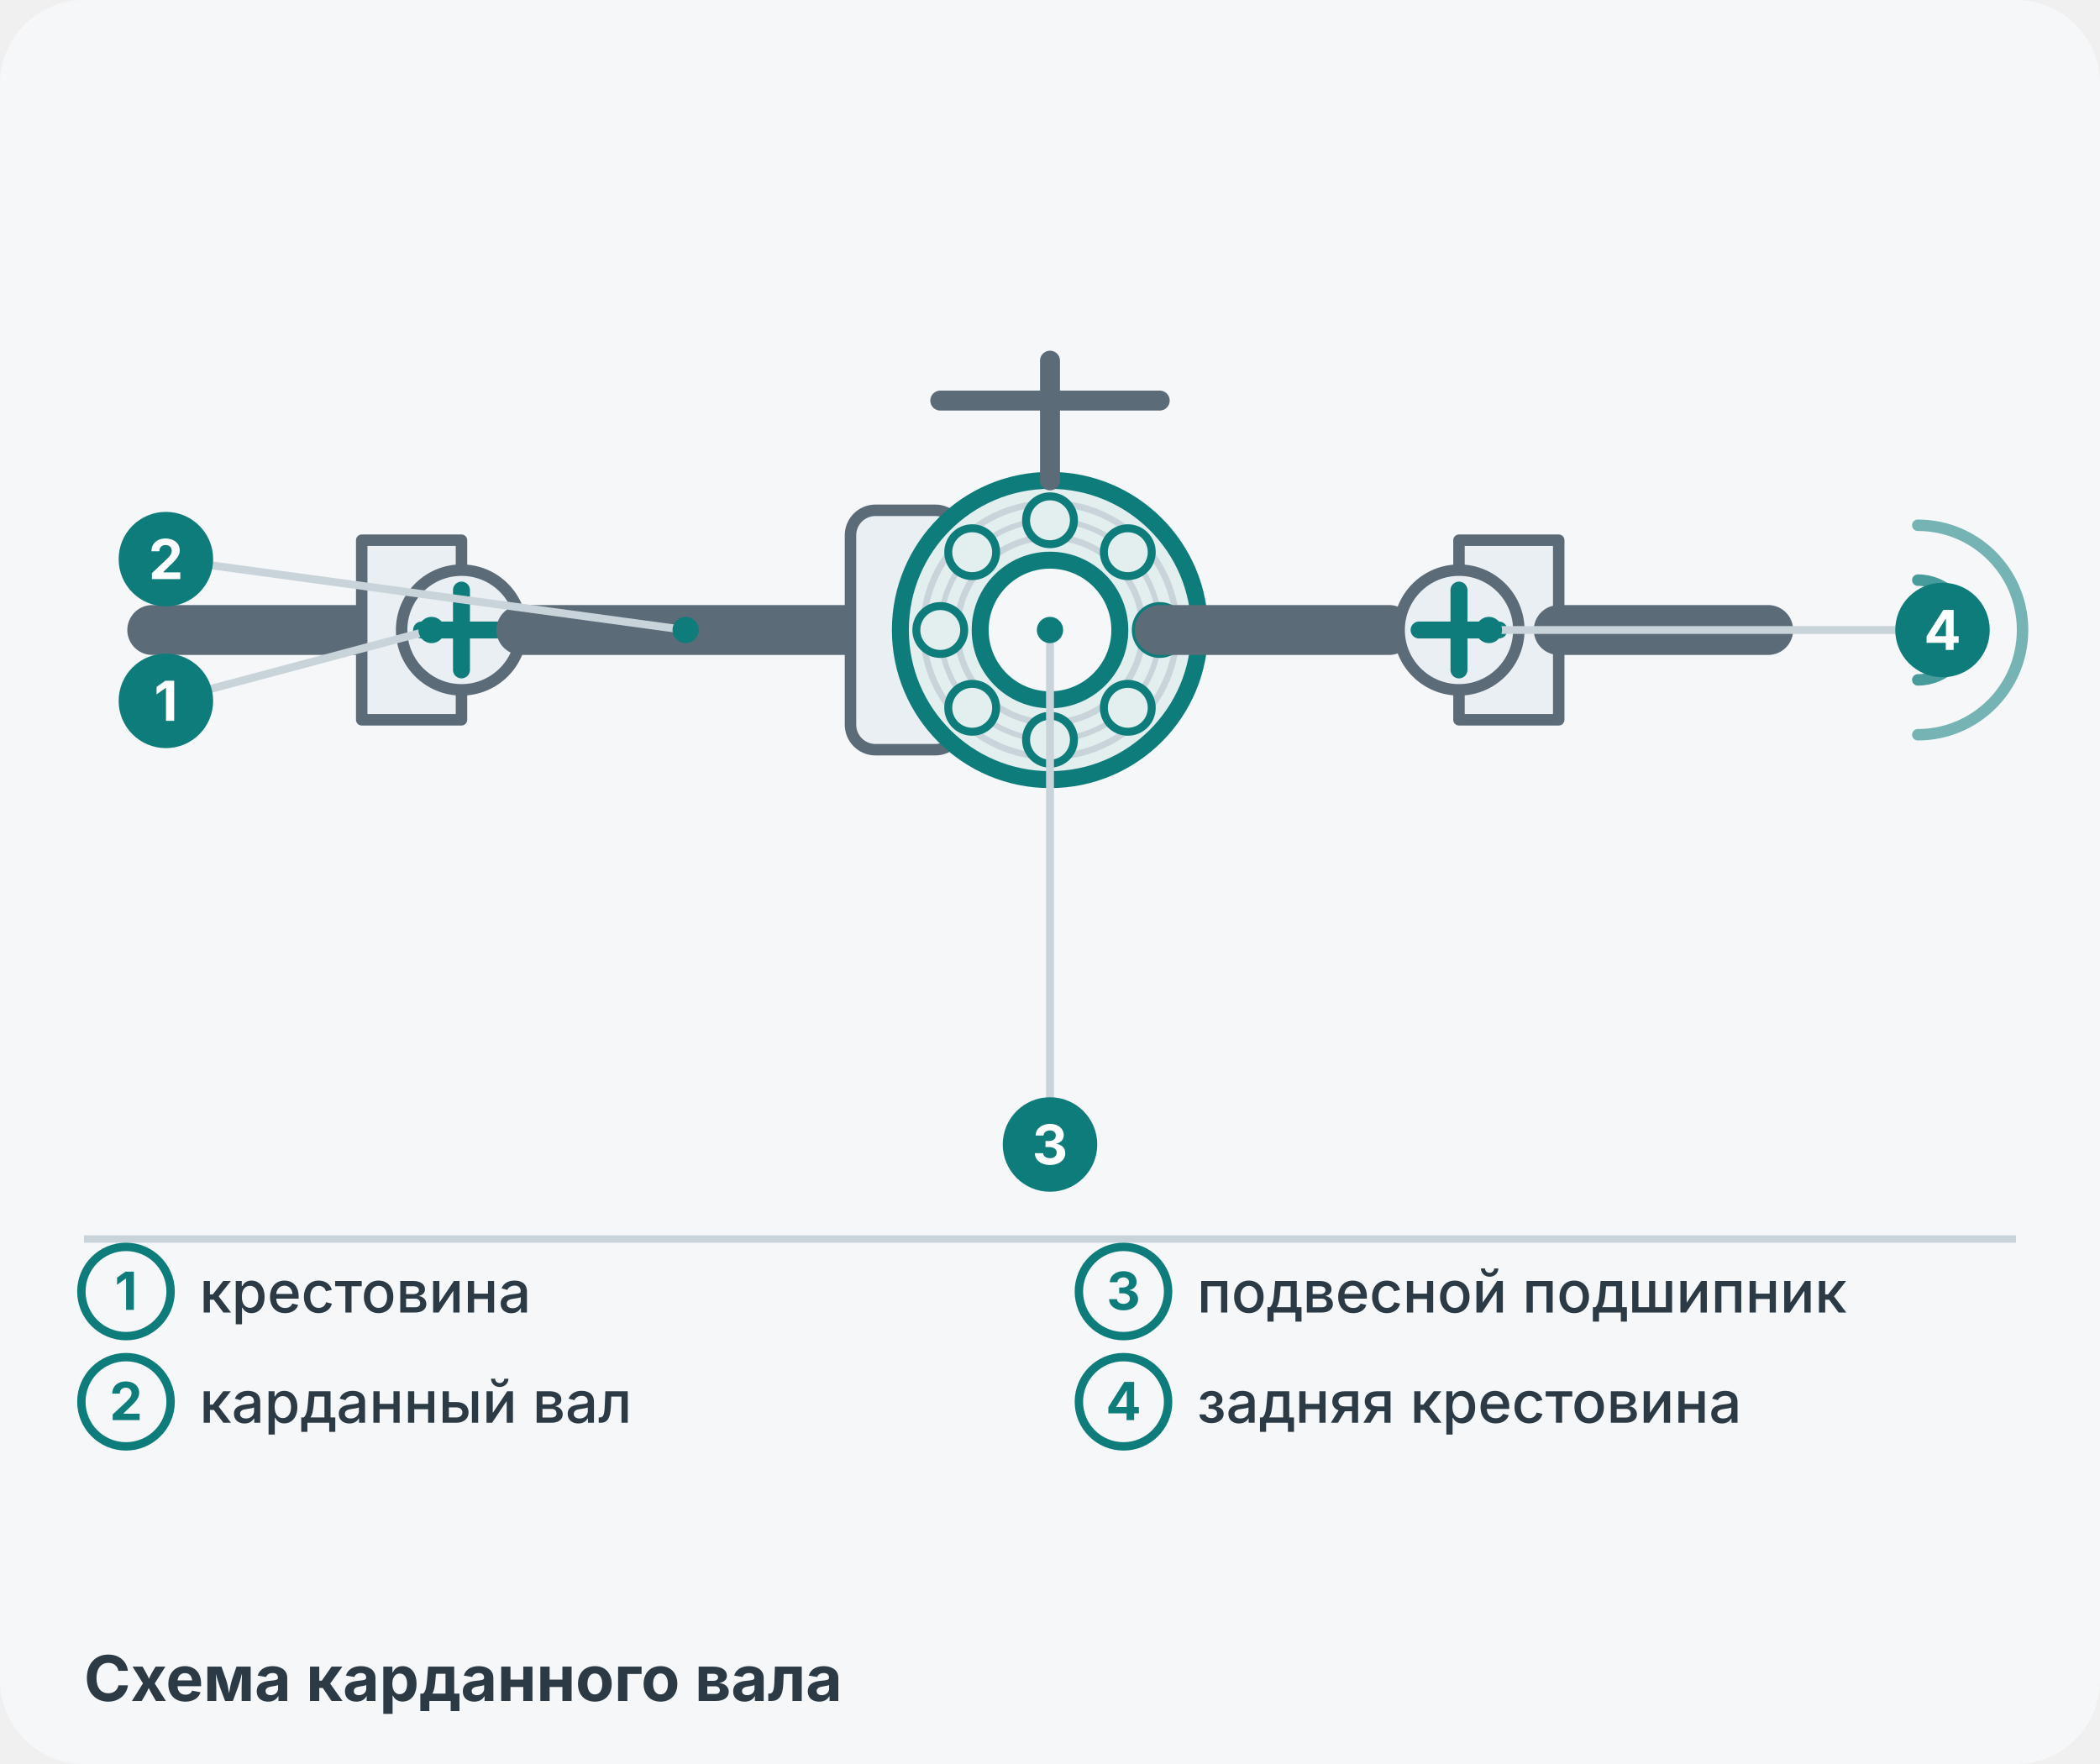
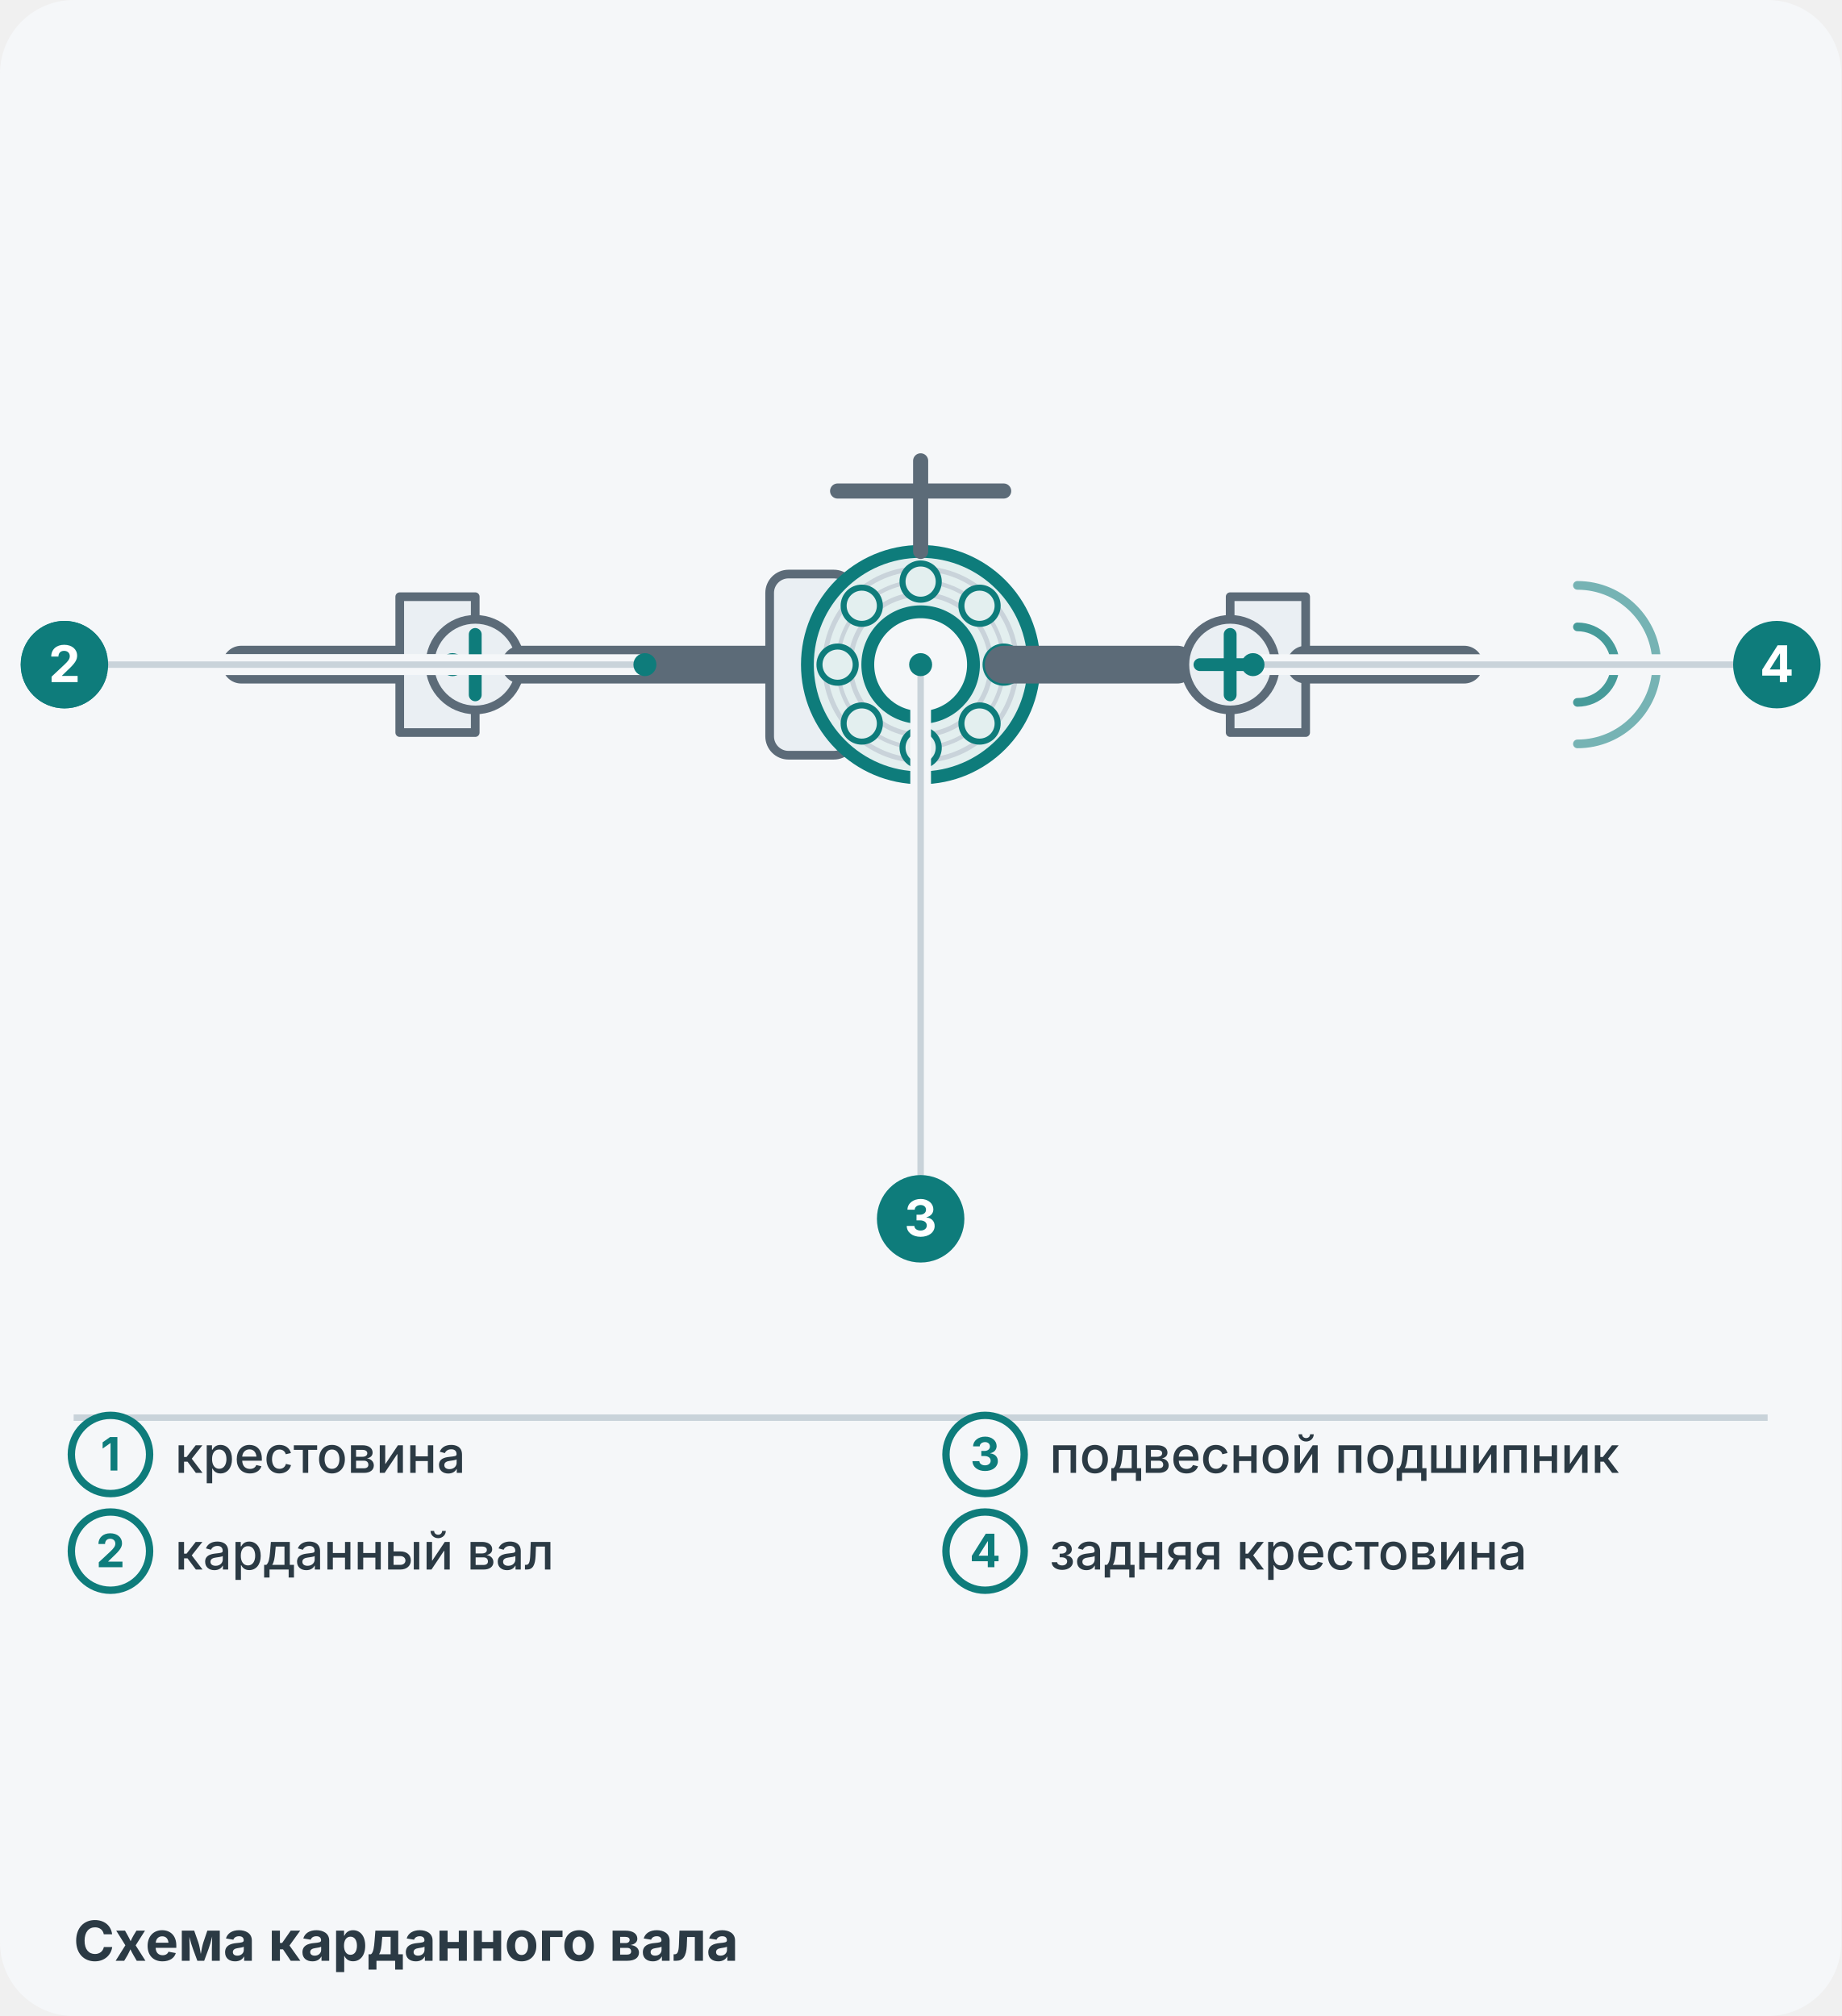
- <svg xmlns="http://www.w3.org/2000/svg" viewBox="0 0 400 336" role="img" aria-label="Схема карданного вала">
-   <rect width="400" height="336" rx="16" fill="#F5F7F9" />
-   <g transform="translate(10,6) scale(0.95)">
+ <svg xmlns="http://www.w3.org/2000/svg" viewBox="0 0 400 438" role="img" aria-label="Схема карданного вала">
+   <rect width="400" height="438" rx="16" fill="#F5F7F9" />
+   <g id="hl" />
+   <g transform="translate(36,46) scale(0.82)">
    <g fill="none" stroke-linecap="round" stroke-linejoin="round">
      <path d="M 20.0 120.0 L 62.0 120.0" stroke="#5C6B78" stroke-width="10.0" />
      <path d="M 62.0 102.0 L 82.0 102.0 L 82.0 138.0 L 62.0 138.0 Z" stroke="#5C6B78" stroke-width="2.3" fill="#EAEFF3" />
      <circle cx="82.0" cy="120.0" r="12.0" stroke="#5C6B78" stroke-width="2.3" fill="#EAEFF3" />
      <path d="M 74.0 120.0 L 90.0 120.0" stroke="#0E7C7B" stroke-width="3.4" />
      <path d="M 82.0 112.0 L 82.0 128.0" stroke="#0E7C7B" stroke-width="3.4" />
      <path d="M 94.0 120.0 L 160.0 120.0" stroke="#5C6B78" stroke-width="10.0" />
      <rect x="160.0" y="96.0" width="22.0" height="48.0" rx="5" stroke="#5C6B78" stroke-width="2.3" fill="#EAEFF3" />
      <path d="M 170.0 120.0 A 30.0 30.0 0 1 0 230.0 120.0 A 30.0 30.0 0 1 0 170.0 120.0 Z M 186.0 120.0 A 14.0 14.0 0 1 0 214.0 120.0 A 14.0 14.0 0 1 0 186.0 120.0 Z" fill="#E3EFEF" fill-rule="evenodd" stroke="none" />
      <circle cx="200.0" cy="120.0" r="30.0" stroke="#0E7C7B" stroke-width="3.4" fill="none" />
      <circle cx="200.0" cy="120.0" r="25.4" stroke="#C9D3DA" stroke-width="1.3" fill="none" />
      <circle cx="200.0" cy="120.0" r="14.0" stroke="#0E7C7B" stroke-width="3.4" fill="none" />
      <circle cx="200.0" cy="120.0" r="18.6" stroke="#C9D3DA" stroke-width="1.3" fill="none" />
      <circle cx="200.0" cy="120.0" r="22.0" stroke="#C9D3DA" stroke-width="1.1" fill="none" />
      <circle cx="222.0" cy="120.0" r="4.8" stroke="#0E7C7B" stroke-width="1.6" fill="#E3EFEF" />
      <circle cx="215.6" cy="135.6" r="4.8" stroke="#0E7C7B" stroke-width="1.6" fill="#E3EFEF" />
      <circle cx="200.0" cy="142.0" r="4.8" stroke="#0E7C7B" stroke-width="1.6" fill="#E3EFEF" />
      <circle cx="184.4" cy="135.6" r="4.8" stroke="#0E7C7B" stroke-width="1.6" fill="#E3EFEF" />
      <circle cx="178.0" cy="120.0" r="4.8" stroke="#0E7C7B" stroke-width="1.6" fill="#E3EFEF" />
      <circle cx="184.4" cy="104.4" r="4.8" stroke="#0E7C7B" stroke-width="1.6" fill="#E3EFEF" />
      <circle cx="200.0" cy="98.0" r="4.8" stroke="#0E7C7B" stroke-width="1.6" fill="#E3EFEF" />
      <circle cx="215.6" cy="104.4" r="4.8" stroke="#0E7C7B" stroke-width="1.6" fill="#E3EFEF" />
      <path d="M 200.0 90.0 L 200.0 66.0" stroke="#5C6B78" stroke-width="4.0" />
      <path d="M 178.0 74.0 L 222.0 74.0" stroke="#5C6B78" stroke-width="4.0" />
      <path d="M 222.0 120.0 L 268.0 120.0" stroke="#5C6B78" stroke-width="10.0" />
      <path d="M 302.0 102.0 L 282.0 102.0 L 282.0 138.0 L 302.0 138.0 Z" stroke="#5C6B78" stroke-width="2.3" fill="#EAEFF3" />
      <circle cx="282.0" cy="120.0" r="12.0" stroke="#5C6B78" stroke-width="2.3" fill="#EAEFF3" />
      <path d="M 274.0 120.0 L 290.0 120.0" stroke="#0E7C7B" stroke-width="3.4" />
      <path d="M 282.0 112.0 L 282.0 128.0" stroke="#0E7C7B" stroke-width="3.4" />
      <path d="M 302.0 120.0 L 344.0 120.0" stroke="#5C6B78" stroke-width="10.0" />
      <path d="M 374 110 A 10 10 0 0 1 374 130" stroke="#0E7C7B" stroke-width="2.3" opacity="0.75" />
      <path d="M 374 99 A 21 21 0 0 1 374 141" stroke="#0E7C7B" stroke-width="2.3" opacity="0.55" />
    </g>
  </g>
-   <path d="M 16 236 L 384 236" stroke="#C9D3DA" stroke-width="1.4" fill="none" />
  <g fill="none" stroke-linecap="round" stroke-linejoin="round">
-     <path d="M 82.2 120.0 L 31.6 133.5" stroke="#C9D3DA" stroke-width="1.5" fill="none" />
-     <circle cx="82.2" cy="120.0" r="2.5" fill="#0E7C7B" />
-     <circle cx="31.6" cy="133.5" r="9" fill="#0E7C7B" />
-     <text x="31.6" y="137.3" font-family="Manrope, Inter, system-ui, -apple-system, Segoe UI, sans-serif" font-size="10.5" font-weight="700" fill="#FFFFFF" text-anchor="middle">1</text>
-     <path d="M 130.6 120.0 L 31.6 106.5" stroke="#C9D3DA" stroke-width="1.5" fill="none" />
-     <circle cx="130.6" cy="120.0" r="2.5" fill="#0E7C7B" />
-     <circle cx="31.6" cy="106.5" r="9" fill="#0E7C7B" />
-     <text x="31.6" y="110.3" font-family="Manrope, Inter, system-ui, -apple-system, Segoe UI, sans-serif" font-size="10.5" font-weight="700" fill="#FFFFFF" text-anchor="middle">2</text>
-     <path d="M 200.0 120.0 L 200.0 218.0" stroke="#C9D3DA" stroke-width="1.5" fill="none" />
-     <circle cx="200.0" cy="120.0" r="2.5" fill="#0E7C7B" />
-     <circle cx="200.0" cy="218.0" r="9" fill="#0E7C7B" />
-     <text x="200.0" y="221.8" font-family="Manrope, Inter, system-ui, -apple-system, Segoe UI, sans-serif" font-size="10.5" font-weight="700" fill="#FFFFFF" text-anchor="middle">3</text>
-     <path d="M 283.6 120.0 L 370.0 120.0" stroke="#C9D3DA" stroke-width="1.5" fill="none" />
-     <circle cx="283.6" cy="120.0" r="2.5" fill="#0E7C7B" />
-     <circle cx="370.0" cy="120.0" r="9" fill="#0E7C7B" />
-     <text x="370.0" y="123.8" font-family="Manrope, Inter, system-ui, -apple-system, Segoe UI, sans-serif" font-size="10.5" font-weight="700" fill="#FFFFFF" text-anchor="middle">4</text>
-     <circle cx="24.0" cy="246.0" r="8.5" fill="#F5F7F9" stroke="#0E7C7B" stroke-width="1.6" />
-     <text x="24.0" y="249.5" font-family="Manrope, Inter, system-ui, -apple-system, Segoe UI, sans-serif" font-size="10" font-weight="700" fill="#0E7C7B" text-anchor="middle">1</text>
-     <text x="38.0" y="250.0" font-family="Manrope, Inter, system-ui, -apple-system, Segoe UI, sans-serif" font-size="11" font-weight="500" fill="#2B3A44" text-anchor="start">крестовина</text>
-     <circle cx="24.0" cy="267.0" r="8.5" fill="#F5F7F9" stroke="#0E7C7B" stroke-width="1.6" />
-     <text x="24.0" y="270.5" font-family="Manrope, Inter, system-ui, -apple-system, Segoe UI, sans-serif" font-size="10" font-weight="700" fill="#0E7C7B" text-anchor="middle">2</text>
-     <text x="38.0" y="271.0" font-family="Manrope, Inter, system-ui, -apple-system, Segoe UI, sans-serif" font-size="11" font-weight="500" fill="#2B3A44" text-anchor="start">карданный вал</text>
-     <circle cx="214.0" cy="246.0" r="8.5" fill="#F5F7F9" stroke="#0E7C7B" stroke-width="1.6" />
-     <text x="214.0" y="249.5" font-family="Manrope, Inter, system-ui, -apple-system, Segoe UI, sans-serif" font-size="10" font-weight="700" fill="#0E7C7B" text-anchor="middle">3</text>
-     <text x="228.0" y="250.0" font-family="Manrope, Inter, system-ui, -apple-system, Segoe UI, sans-serif" font-size="11" font-weight="500" fill="#2B3A44" text-anchor="start">подвесной подшипник</text>
-     <circle cx="214.0" cy="267.0" r="8.5" fill="#F5F7F9" stroke="#0E7C7B" stroke-width="1.6" />
-     <text x="214.0" y="270.5" font-family="Manrope, Inter, system-ui, -apple-system, Segoe UI, sans-serif" font-size="10" font-weight="700" fill="#0E7C7B" text-anchor="middle">4</text>
-     <text x="228.0" y="271.0" font-family="Manrope, Inter, system-ui, -apple-system, Segoe UI, sans-serif" font-size="11" font-weight="500" fill="#2B3A44" text-anchor="start">задняя крестовина</text>
+     <path d="M 98.3 144.4 L 14.0 144.4" stroke="#F5F7F9" stroke-width="4.5" fill="none" />
+     <path d="M 98.3 144.4 L 14.0 144.4" stroke="#C9D3DA" stroke-width="1.4" fill="none" />
+     <circle cx="98.3" cy="144.4" r="2.5" fill="#0E7C7B" />
+     <circle cx="14.0" cy="144.4" r="9.5" fill="#0E7C7B" />
+     <text x="14.0" y="148.2" font-family="Manrope, Inter, system-ui, -apple-system, Segoe UI, sans-serif" font-size="11" font-weight="700" fill="#FFFFFF" text-anchor="middle">1</text>
+     <path d="M 140.1 144.4 L 14.0 144.4" stroke="#F5F7F9" stroke-width="4.5" fill="none" />
+     <path d="M 140.1 144.4 L 14.0 144.4" stroke="#C9D3DA" stroke-width="1.4" fill="none" />
+     <circle cx="140.1" cy="144.4" r="2.5" fill="#0E7C7B" />
+     <circle cx="14.0" cy="144.4" r="9.5" fill="#0E7C7B" />
+     <text x="14.0" y="148.2" font-family="Manrope, Inter, system-ui, -apple-system, Segoe UI, sans-serif" font-size="11" font-weight="700" fill="#FFFFFF" text-anchor="middle">2</text>
+     <path d="M 200.0 144.4 L 200.0 264.8" stroke="#F5F7F9" stroke-width="4.5" fill="none" />
+     <path d="M 200.0 144.4 L 200.0 264.8" stroke="#C9D3DA" stroke-width="1.4" fill="none" />
+     <circle cx="200.0" cy="144.4" r="2.5" fill="#0E7C7B" />
+     <circle cx="200.0" cy="264.8" r="9.5" fill="#0E7C7B" />
+     <text x="200.0" y="268.6" font-family="Manrope, Inter, system-ui, -apple-system, Segoe UI, sans-serif" font-size="11" font-weight="700" fill="#FFFFFF" text-anchor="middle">3</text>
+     <path d="M 272.2 144.4 L 386.0 144.4" stroke="#F5F7F9" stroke-width="4.5" fill="none" />
+     <path d="M 272.2 144.4 L 386.0 144.4" stroke="#C9D3DA" stroke-width="1.4" fill="none" />
+     <circle cx="272.2" cy="144.4" r="2.5" fill="#0E7C7B" />
+     <circle cx="386.0" cy="144.4" r="9.5" fill="#0E7C7B" />
+     <text x="386.0" y="148.2" font-family="Manrope, Inter, system-ui, -apple-system, Segoe UI, sans-serif" font-size="11" font-weight="700" fill="#FFFFFF" text-anchor="middle">4</text>
  </g>
-   <text x="16.0" y="324.0" font-family="Manrope, Inter, system-ui, -apple-system, Segoe UI, sans-serif" font-size="12" font-weight="700" fill="#2B3A44" text-anchor="start">Схема карданного вала</text>
+   <path d="M 16 308 L 384 308" stroke="#C9D3DA" stroke-width="1.4" fill="none" />
+   <g>
+     <circle cx="24" cy="316" r="8.5" fill="#F5F7F9" stroke="#0E7C7B" stroke-width="1.6" />
+     <text x="24.0" y="319.5" font-family="Manrope, Inter, system-ui, -apple-system, Segoe UI, sans-serif" font-size="10" font-weight="700" fill="#0E7C7B" text-anchor="middle">1</text>
+     <text x="38.0" y="320.0" font-family="Manrope, Inter, system-ui, -apple-system, Segoe UI, sans-serif" font-size="11" font-weight="500" fill="#2B3A44" text-anchor="start">крестовина</text>
+     <circle cx="24" cy="337" r="8.5" fill="#F5F7F9" stroke="#0E7C7B" stroke-width="1.6" />
+     <text x="24.0" y="340.5" font-family="Manrope, Inter, system-ui, -apple-system, Segoe UI, sans-serif" font-size="10" font-weight="700" fill="#0E7C7B" text-anchor="middle">2</text>
+     <text x="38.0" y="341.0" font-family="Manrope, Inter, system-ui, -apple-system, Segoe UI, sans-serif" font-size="11" font-weight="500" fill="#2B3A44" text-anchor="start">карданный вал</text>
+     <circle cx="214" cy="316" r="8.5" fill="#F5F7F9" stroke="#0E7C7B" stroke-width="1.6" />
+     <text x="214.0" y="319.5" font-family="Manrope, Inter, system-ui, -apple-system, Segoe UI, sans-serif" font-size="10" font-weight="700" fill="#0E7C7B" text-anchor="middle">3</text>
+     <text x="228.0" y="320.0" font-family="Manrope, Inter, system-ui, -apple-system, Segoe UI, sans-serif" font-size="11" font-weight="500" fill="#2B3A44" text-anchor="start">подвесной подшипник</text>
+     <circle cx="214" cy="337" r="8.5" fill="#F5F7F9" stroke="#0E7C7B" stroke-width="1.6" />
+     <text x="214.0" y="340.5" font-family="Manrope, Inter, system-ui, -apple-system, Segoe UI, sans-serif" font-size="10" font-weight="700" fill="#0E7C7B" text-anchor="middle">4</text>
+     <text x="228.0" y="341.0" font-family="Manrope, Inter, system-ui, -apple-system, Segoe UI, sans-serif" font-size="11" font-weight="500" fill="#2B3A44" text-anchor="start">задняя крестовина</text>
+   </g>
+   <text x="16.0" y="426.0" font-family="Manrope, Inter, system-ui, -apple-system, Segoe UI, sans-serif" font-size="12" font-weight="700" fill="#2B3A44" text-anchor="start">Схема карданного вала</text>
</svg>
